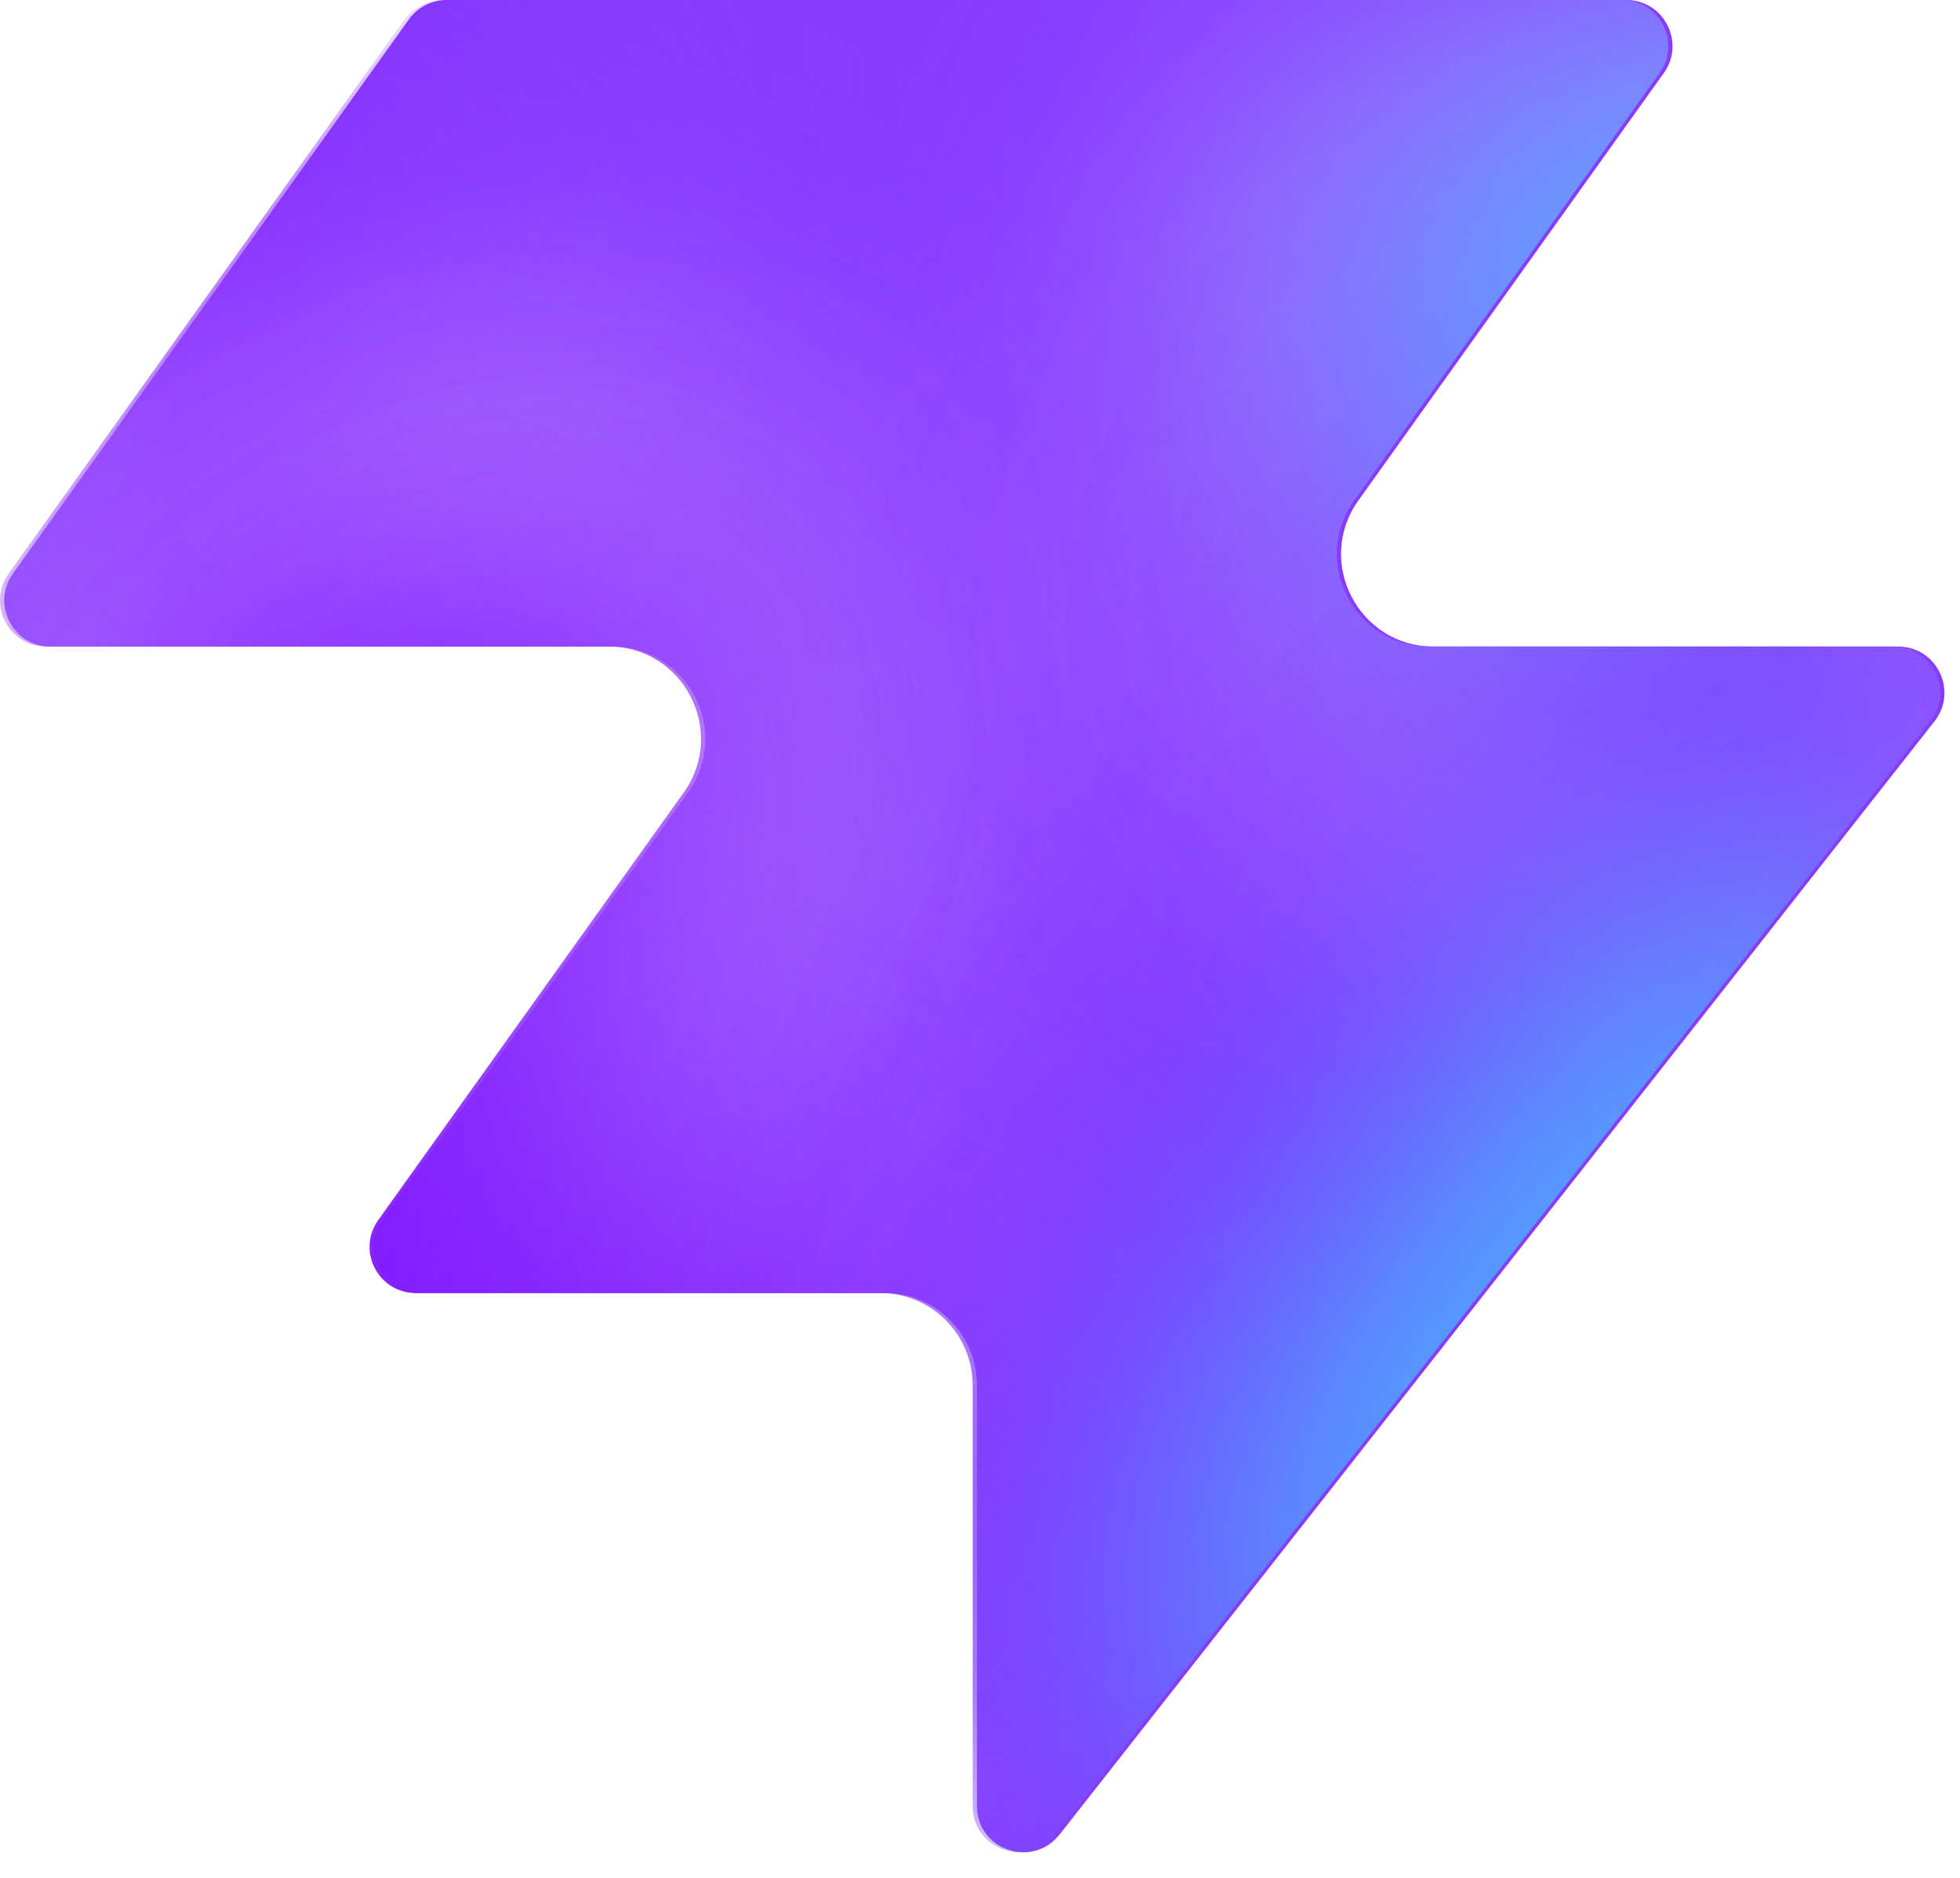
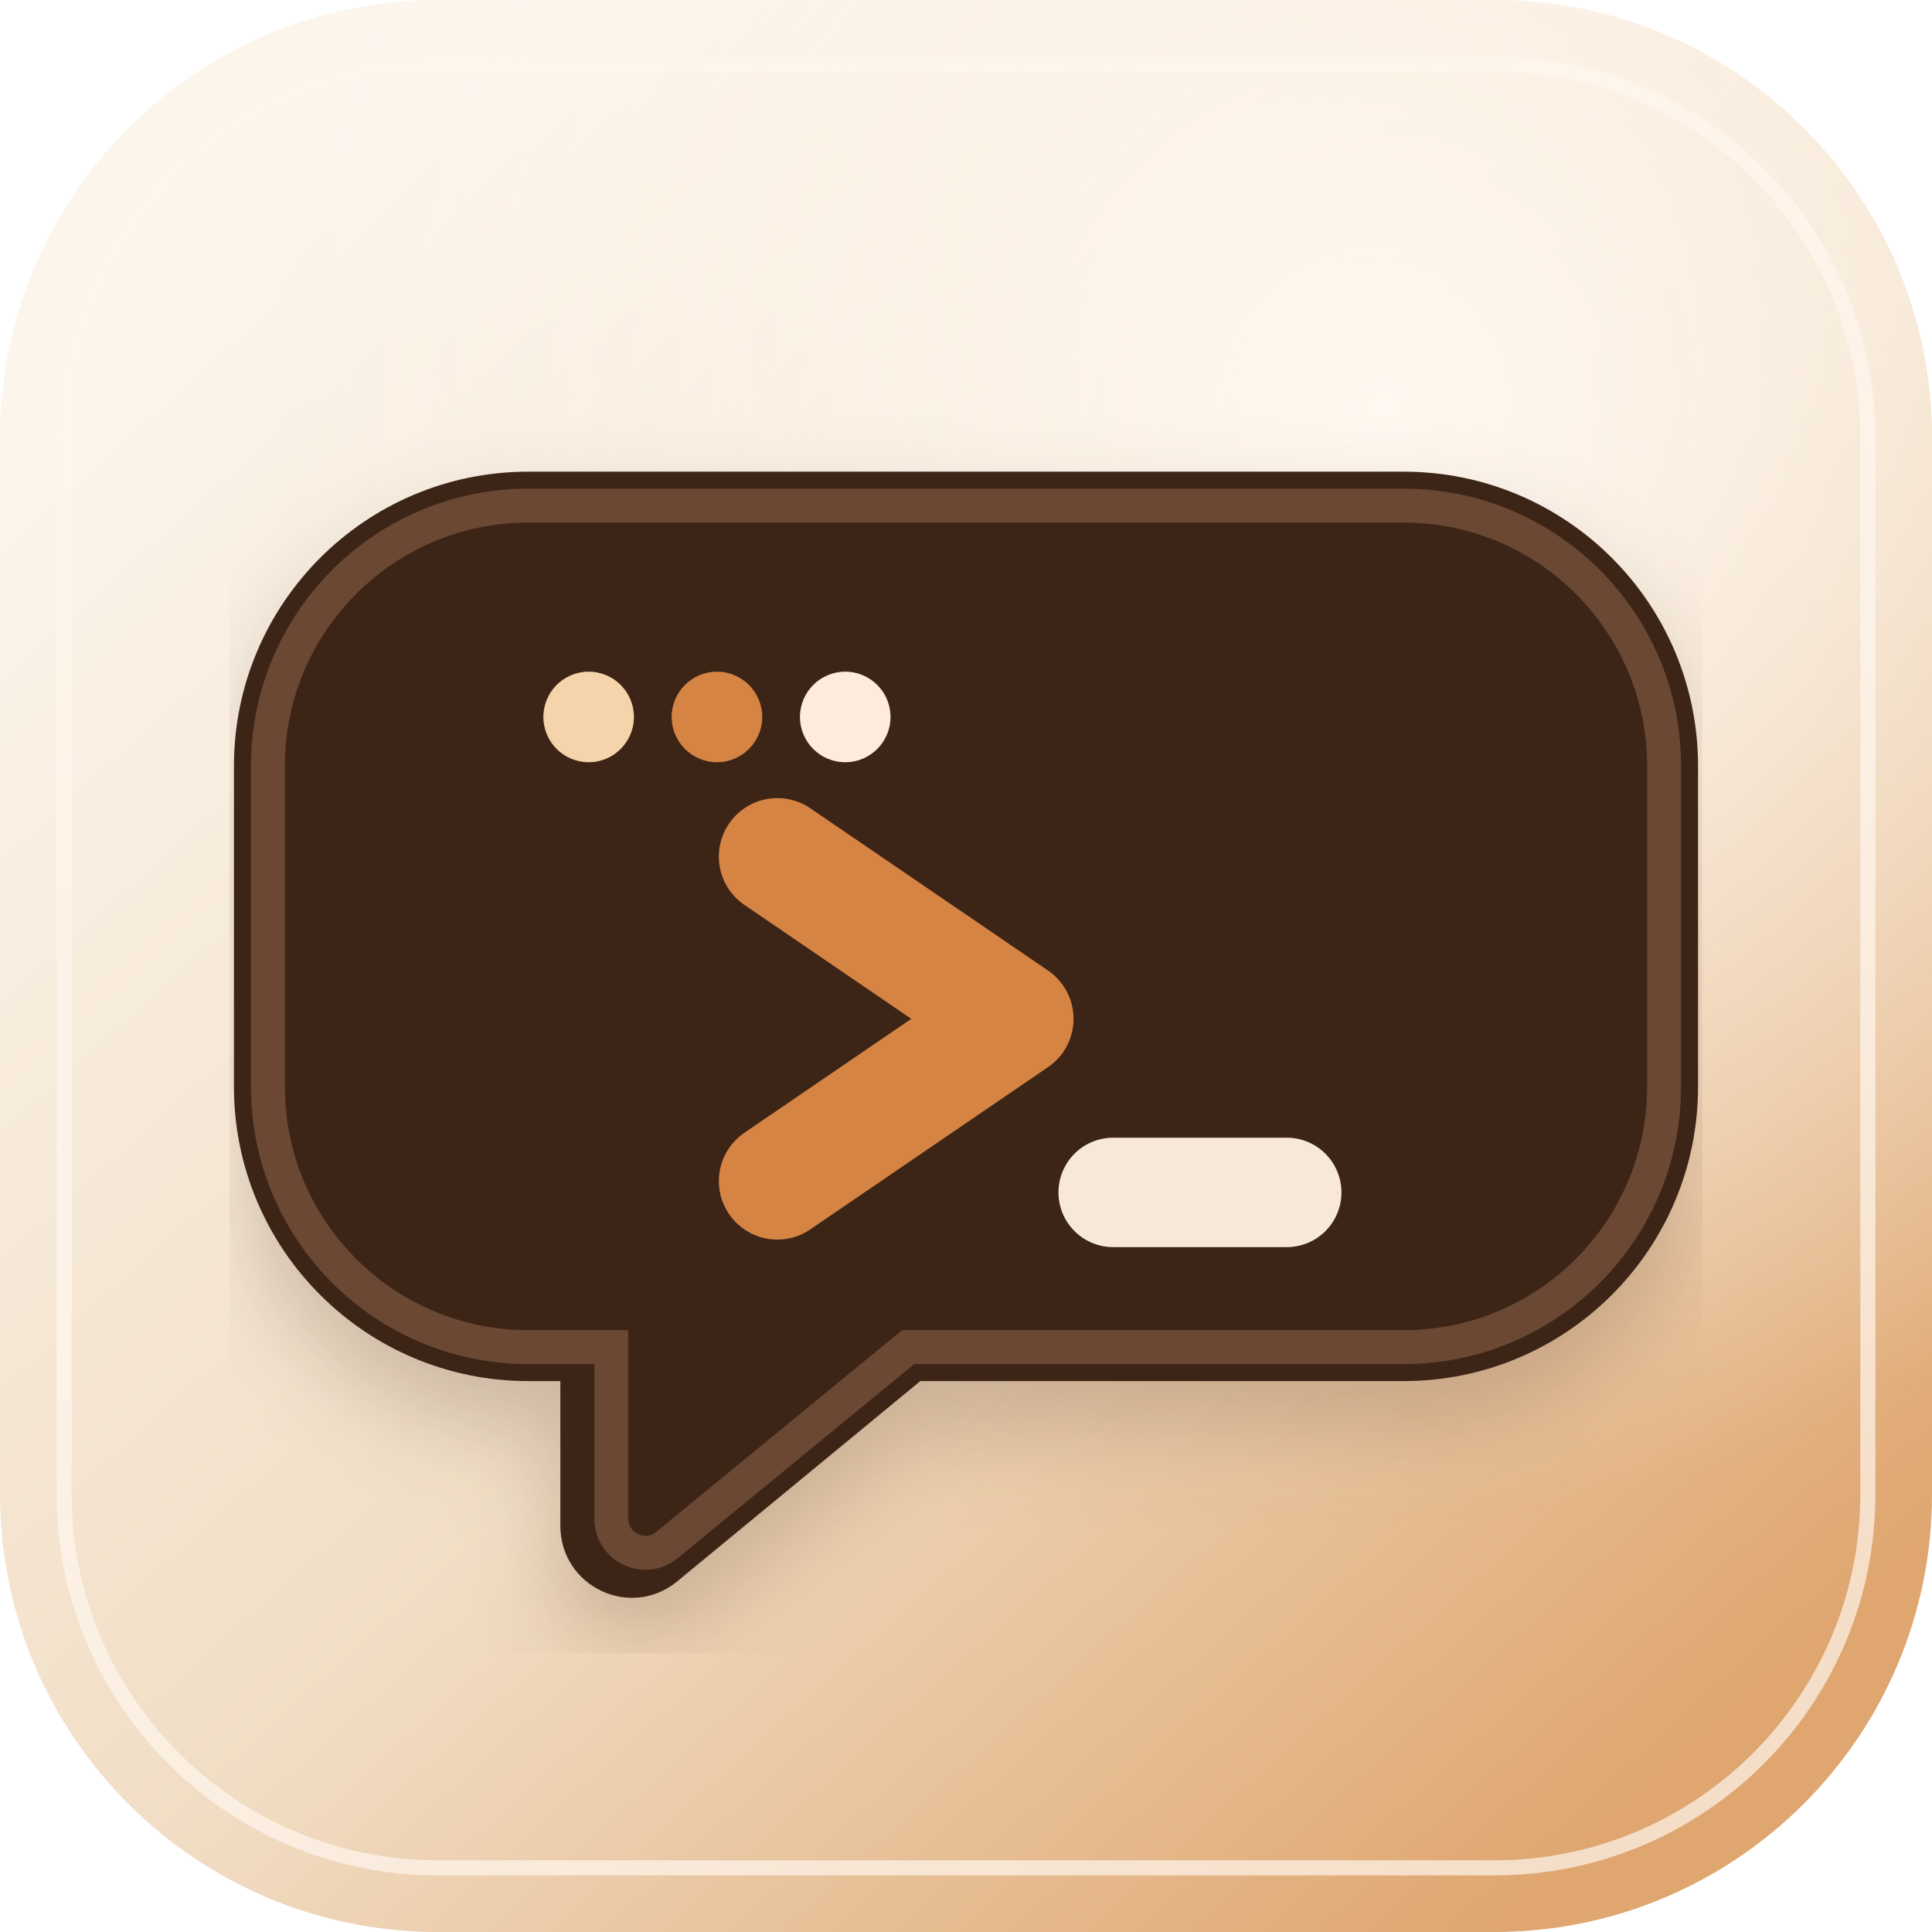
- <svg xmlns="http://www.w3.org/2000/svg" width="48" height="46" fill="none" viewBox="0 0 48 46">
-   <path fill="#863bff" d="M25.946 44.938c-.664.845-2.021.375-2.021-.698V33.937a2.26 2.26 0 0 0-2.262-2.262H10.287c-.92 0-1.456-1.04-.92-1.788l7.48-10.471c1.07-1.497 0-3.578-1.842-3.578H1.237c-.92 0-1.456-1.04-.92-1.788L10.013.474c.214-.297.556-.474.92-.474h28.894c.92 0 1.456 1.04.92 1.788l-7.48 10.471c-1.07 1.498 0 3.579 1.842 3.579h11.377c.943 0 1.473 1.088.89 1.83L25.947 44.94z" style="fill:#863bff;fill:color(display-p3 .525 .23 1);fill-opacity:1" />
-   <mask id="a" width="48" height="46" x="0" y="0" maskUnits="userSpaceOnUse" style="mask-type:alpha">
-     <path fill="#000" d="M25.842 44.938c-.664.844-2.021.375-2.021-.698V33.937a2.26 2.26 0 0 0-2.262-2.262H10.183c-.92 0-1.456-1.04-.92-1.788l7.48-10.471c1.07-1.498 0-3.579-1.842-3.579H1.133c-.92 0-1.456-1.04-.92-1.787L9.91.473c.214-.297.556-.474.92-.474h28.894c.92 0 1.456 1.04.92 1.788l-7.48 10.471c-1.07 1.498 0 3.578 1.842 3.578h11.377c.943 0 1.473 1.088.89 1.832L25.843 44.94z" style="fill:#000;fill-opacity:1" />
-   </mask>
-   <g mask="url(#a)">
-     <g filter="url(#b)">
-       <ellipse cx="5.508" cy="14.704" fill="#ede6ff" rx="5.508" ry="14.704" style="fill:#ede6ff;fill:color(display-p3 .927 .903 1);fill-opacity:1" transform="matrix(.00324 1 1 -.00324 -4.47 31.516)" />
-     </g>
-     <g filter="url(#c)">
-       <ellipse cx="10.399" cy="29.851" fill="#ede6ff" rx="10.399" ry="29.851" style="fill:#ede6ff;fill:color(display-p3 .927 .903 1);fill-opacity:1" transform="matrix(.00324 1 1 -.00324 -39.328 7.883)" />
-     </g>
-     <g filter="url(#d)">
-       <ellipse cx="5.508" cy="30.487" fill="#7e14ff" rx="5.508" ry="30.487" style="fill:#7e14ff;fill:color(display-p3 .492 .077 1);fill-opacity:1" transform="rotate(89.814 -25.913 -14.639)scale(1 -1)" />
-     </g>
-     <g filter="url(#e)">
-       <ellipse cx="5.508" cy="30.599" fill="#7e14ff" rx="5.508" ry="30.599" style="fill:#7e14ff;fill:color(display-p3 .492 .077 1);fill-opacity:1" transform="rotate(89.814 -32.644 -3.334)scale(1 -1)" />
-     </g>
-     <g filter="url(#f)">
-       <ellipse cx="5.508" cy="30.599" fill="#7e14ff" rx="5.508" ry="30.599" style="fill:#7e14ff;fill:color(display-p3 .492 .077 1);fill-opacity:1" transform="matrix(.00324 1 1 -.00324 -34.34 30.47)" />
-     </g>
-     <g filter="url(#g)">
-       <ellipse cx="14.072" cy="22.078" fill="#ede6ff" rx="14.072" ry="22.078" style="fill:#ede6ff;fill:color(display-p3 .927 .903 1);fill-opacity:1" transform="rotate(93.35 24.506 48.493)scale(-1 1)" />
-     </g>
-     <g filter="url(#h)">
-       <ellipse cx="3.47" cy="21.501" fill="#7e14ff" rx="3.47" ry="21.501" style="fill:#7e14ff;fill:color(display-p3 .492 .077 1);fill-opacity:1" transform="rotate(89.009 28.708 47.59)scale(-1 1)" />
-     </g>
-     <g filter="url(#i)">
-       <ellipse cx="3.47" cy="21.501" fill="#7e14ff" rx="3.47" ry="21.501" style="fill:#7e14ff;fill:color(display-p3 .492 .077 1);fill-opacity:1" transform="rotate(89.009 28.708 47.59)scale(-1 1)" />
-     </g>
-     <g filter="url(#j)">
-       <ellipse cx=".387" cy="8.972" fill="#7e14ff" rx="4.407" ry="29.108" style="fill:#7e14ff;fill:color(display-p3 .492 .077 1);fill-opacity:1" transform="rotate(39.51 .387 8.972)" />
-     </g>
-     <g filter="url(#k)">
-       <ellipse cx="47.523" cy="-6.092" fill="#7e14ff" rx="4.407" ry="29.108" style="fill:#7e14ff;fill:color(display-p3 .492 .077 1);fill-opacity:1" transform="rotate(37.892 47.523 -6.092)" />
-     </g>
-     <g filter="url(#l)">
-       <ellipse cx="41.412" cy="6.333" fill="#47bfff" rx="5.971" ry="9.665" style="fill:#47bfff;fill:color(display-p3 .28 .748 1);fill-opacity:1" transform="rotate(37.892 41.412 6.333)" />
-     </g>
-     <g filter="url(#m)">
-       <ellipse cx="-1.879" cy="38.332" fill="#7e14ff" rx="4.407" ry="29.108" style="fill:#7e14ff;fill:color(display-p3 .492 .077 1);fill-opacity:1" transform="rotate(37.892 -1.88 38.332)" />
-     </g>
-     <g filter="url(#n)">
-       <ellipse cx="-1.879" cy="38.332" fill="#7e14ff" rx="4.407" ry="29.108" style="fill:#7e14ff;fill:color(display-p3 .492 .077 1);fill-opacity:1" transform="rotate(37.892 -1.88 38.332)" />
-     </g>
-     <g filter="url(#o)">
-       <ellipse cx="35.651" cy="29.907" fill="#7e14ff" rx="4.407" ry="29.108" style="fill:#7e14ff;fill:color(display-p3 .492 .077 1);fill-opacity:1" transform="rotate(37.892 35.651 29.907)" />
-     </g>
-     <g filter="url(#p)">
-       <ellipse cx="38.418" cy="32.4" fill="#47bfff" rx="5.971" ry="15.297" style="fill:#47bfff;fill:color(display-p3 .28 .748 1);fill-opacity:1" transform="rotate(37.892 38.418 32.4)" />
-     </g>
-   </g>
+ <svg xmlns="http://www.w3.org/2000/svg" width="1024" height="1024" viewBox="0 0 1024 1024" fill="none">
  <defs>
-     <filter id="b" width="60.045" height="41.654" x="-19.77" y="16.149" color-interpolation-filters="sRGB" filterUnits="userSpaceOnUse">
+     <linearGradient id="bg" x1="148" y1="112" x2="888" y2="934" gradientUnits="userSpaceOnUse">
+       <stop stop-color="#FCF5EC" />
+       <stop offset="0.55" stop-color="#F1DDC4" />
+       <stop offset="1" stop-color="#DFA670" />
+     </linearGradient>
+     <radialGradient id="glow" cx="0" cy="0" r="1" gradientUnits="userSpaceOnUse" gradientTransform="translate(736 220) rotate(128.52) scale(588.239 588.239)">
+       <stop stop-color="#FFF8F0" />
+       <stop offset="1" stop-color="#FFF8F0" stop-opacity="0" />
+     </radialGradient>
+     <filter id="shadow" x="122" y="170" width="780" height="706" color-interpolation-filters="sRGB" filterUnits="userSpaceOnUse">
      <feFlood flood-opacity="0" result="BackgroundImageFix" />
-       <feBlend in="SourceGraphic" in2="BackgroundImageFix" result="shape" />
-       <feGaussianBlur result="effect1_foregroundBlur_2002_17158" stdDeviation="7.659" />
-     </filter>
-     <filter id="c" width="90.34" height="51.437" x="-54.613" y="-7.533" color-interpolation-filters="sRGB" filterUnits="userSpaceOnUse">
-       <feFlood flood-opacity="0" result="BackgroundImageFix" />
-       <feBlend in="SourceGraphic" in2="BackgroundImageFix" result="shape" />
-       <feGaussianBlur result="effect1_foregroundBlur_2002_17158" stdDeviation="7.659" />
-     </filter>
-     <filter id="d" width="79.355" height="29.4" x="-49.64" y="2.03" color-interpolation-filters="sRGB" filterUnits="userSpaceOnUse">
-       <feFlood flood-opacity="0" result="BackgroundImageFix" />
-       <feBlend in="SourceGraphic" in2="BackgroundImageFix" result="shape" />
-       <feGaussianBlur result="effect1_foregroundBlur_2002_17158" stdDeviation="4.596" />
-     </filter>
-     <filter id="e" width="79.579" height="29.4" x="-45.045" y="20.029" color-interpolation-filters="sRGB" filterUnits="userSpaceOnUse">
-       <feFlood flood-opacity="0" result="BackgroundImageFix" />
-       <feBlend in="SourceGraphic" in2="BackgroundImageFix" result="shape" />
-       <feGaussianBlur result="effect1_foregroundBlur_2002_17158" stdDeviation="4.596" />
-     </filter>
-     <filter id="f" width="79.579" height="29.4" x="-43.513" y="21.178" color-interpolation-filters="sRGB" filterUnits="userSpaceOnUse">
-       <feFlood flood-opacity="0" result="BackgroundImageFix" />
-       <feBlend in="SourceGraphic" in2="BackgroundImageFix" result="shape" />
-       <feGaussianBlur result="effect1_foregroundBlur_2002_17158" stdDeviation="4.596" />
-     </filter>
-     <filter id="g" width="74.749" height="58.852" x="15.756" y="-17.901" color-interpolation-filters="sRGB" filterUnits="userSpaceOnUse">
-       <feFlood flood-opacity="0" result="BackgroundImageFix" />
-       <feBlend in="SourceGraphic" in2="BackgroundImageFix" result="shape" />
-       <feGaussianBlur result="effect1_foregroundBlur_2002_17158" stdDeviation="7.659" />
-     </filter>
-     <filter id="h" width="61.377" height="25.362" x="23.548" y="2.284" color-interpolation-filters="sRGB" filterUnits="userSpaceOnUse">
-       <feFlood flood-opacity="0" result="BackgroundImageFix" />
-       <feBlend in="SourceGraphic" in2="BackgroundImageFix" result="shape" />
-       <feGaussianBlur result="effect1_foregroundBlur_2002_17158" stdDeviation="4.596" />
-     </filter>
-     <filter id="i" width="61.377" height="25.362" x="23.548" y="2.284" color-interpolation-filters="sRGB" filterUnits="userSpaceOnUse">
-       <feFlood flood-opacity="0" result="BackgroundImageFix" />
-       <feBlend in="SourceGraphic" in2="BackgroundImageFix" result="shape" />
-       <feGaussianBlur result="effect1_foregroundBlur_2002_17158" stdDeviation="4.596" />
-     </filter>
-     <filter id="j" width="56.045" height="63.649" x="-27.636" y="-22.853" color-interpolation-filters="sRGB" filterUnits="userSpaceOnUse">
-       <feFlood flood-opacity="0" result="BackgroundImageFix" />
-       <feBlend in="SourceGraphic" in2="BackgroundImageFix" result="shape" />
-       <feGaussianBlur result="effect1_foregroundBlur_2002_17158" stdDeviation="4.596" />
-     </filter>
-     <filter id="k" width="54.814" height="64.646" x="20.116" y="-38.415" color-interpolation-filters="sRGB" filterUnits="userSpaceOnUse">
-       <feFlood flood-opacity="0" result="BackgroundImageFix" />
-       <feBlend in="SourceGraphic" in2="BackgroundImageFix" result="shape" />
-       <feGaussianBlur result="effect1_foregroundBlur_2002_17158" stdDeviation="4.596" />
-     </filter>
-     <filter id="l" width="33.541" height="35.313" x="24.641" y="-11.323" color-interpolation-filters="sRGB" filterUnits="userSpaceOnUse">
-       <feFlood flood-opacity="0" result="BackgroundImageFix" />
-       <feBlend in="SourceGraphic" in2="BackgroundImageFix" result="shape" />
-       <feGaussianBlur result="effect1_foregroundBlur_2002_17158" stdDeviation="4.596" />
-     </filter>
-     <filter id="m" width="54.814" height="64.646" x="-29.286" y="6.009" color-interpolation-filters="sRGB" filterUnits="userSpaceOnUse">
-       <feFlood flood-opacity="0" result="BackgroundImageFix" />
-       <feBlend in="SourceGraphic" in2="BackgroundImageFix" result="shape" />
-       <feGaussianBlur result="effect1_foregroundBlur_2002_17158" stdDeviation="4.596" />
-     </filter>
-     <filter id="n" width="54.814" height="64.646" x="-29.286" y="6.009" color-interpolation-filters="sRGB" filterUnits="userSpaceOnUse">
-       <feFlood flood-opacity="0" result="BackgroundImageFix" />
-       <feBlend in="SourceGraphic" in2="BackgroundImageFix" result="shape" />
-       <feGaussianBlur result="effect1_foregroundBlur_2002_17158" stdDeviation="4.596" />
-     </filter>
-     <filter id="o" width="54.814" height="64.646" x="8.244" y="-2.416" color-interpolation-filters="sRGB" filterUnits="userSpaceOnUse">
-       <feFlood flood-opacity="0" result="BackgroundImageFix" />
-       <feBlend in="SourceGraphic" in2="BackgroundImageFix" result="shape" />
-       <feGaussianBlur result="effect1_foregroundBlur_2002_17158" stdDeviation="4.596" />
-     </filter>
-     <filter id="p" width="39.409" height="43.623" x="18.713" y="10.588" color-interpolation-filters="sRGB" filterUnits="userSpaceOnUse">
-       <feFlood flood-opacity="0" result="BackgroundImageFix" />
-       <feBlend in="SourceGraphic" in2="BackgroundImageFix" result="shape" />
-       <feGaussianBlur result="effect1_foregroundBlur_2002_17158" stdDeviation="4.596" />
+       <feColorMatrix in="SourceAlpha" result="hardAlpha" values="0 0 0 0 0 0 0 0 0 0 0 0 0 0 0 0 0 0 127 0" />
+       <feOffset dy="24" />
+       <feGaussianBlur stdDeviation="24" />
+       <feColorMatrix values="0 0 0 0 0.275 0 0 0 0 0.161 0 0 0 0 0.078 0 0 0 0.22 0" />
+       <feBlend in2="BackgroundImageFix" result="effect1_dropShadow_0_1" />
+       <feBlend in="SourceGraphic" in2="effect1_dropShadow_0_1" result="shape" />
    </filter>
  </defs>
+   <rect width="1024" height="1024" rx="232" fill="url(#bg)" />
+   <rect width="1024" height="1024" rx="232" fill="url(#glow)" />
+   <rect x="34" y="34" width="956" height="956" rx="198" stroke="#FFF7EF" stroke-opacity=".7" stroke-width="8" />
+   <g filter="url(#shadow)">
+     <path d="M280 250h464c86.156 0 156 69.844 156 156v170c0 86.156-69.844 156-156 156H487.776L358.928 838.172c-24.916 20.411-61.928 2.687-61.928-29.523V732H280c-86.156 0-156-69.844-156-156V406c0-86.156 69.844-156 156-156Z" fill="#3C2416" />
+     <path d="M280 268h464c76.215 0 138 61.785 138 138v170c0 76.215-61.785 138-138 138H481.353L353.522 818.877C341.659 828.596 324 820.16 324 804.825V714h-44c-76.215 0-138-61.785-138-138V406c0-76.215 61.785-138 138-138Z" stroke="#6A4833" stroke-width="18" />
+     <circle cx="312" cy="380" r="24" fill="#F6D4AB" />
+     <circle cx="380" cy="380" r="24" fill="#D68443" />
+     <circle cx="448" cy="380" r="24" fill="#FFEBDD" />
+     <path d="m412 454 126 86-126 86" stroke="#D68443" stroke-linecap="round" stroke-linejoin="round" stroke-width="62" />
+     <path d="M590 632h92" stroke="#F8E8D7" stroke-linecap="round" stroke-width="58" />
+   </g>
</svg>
